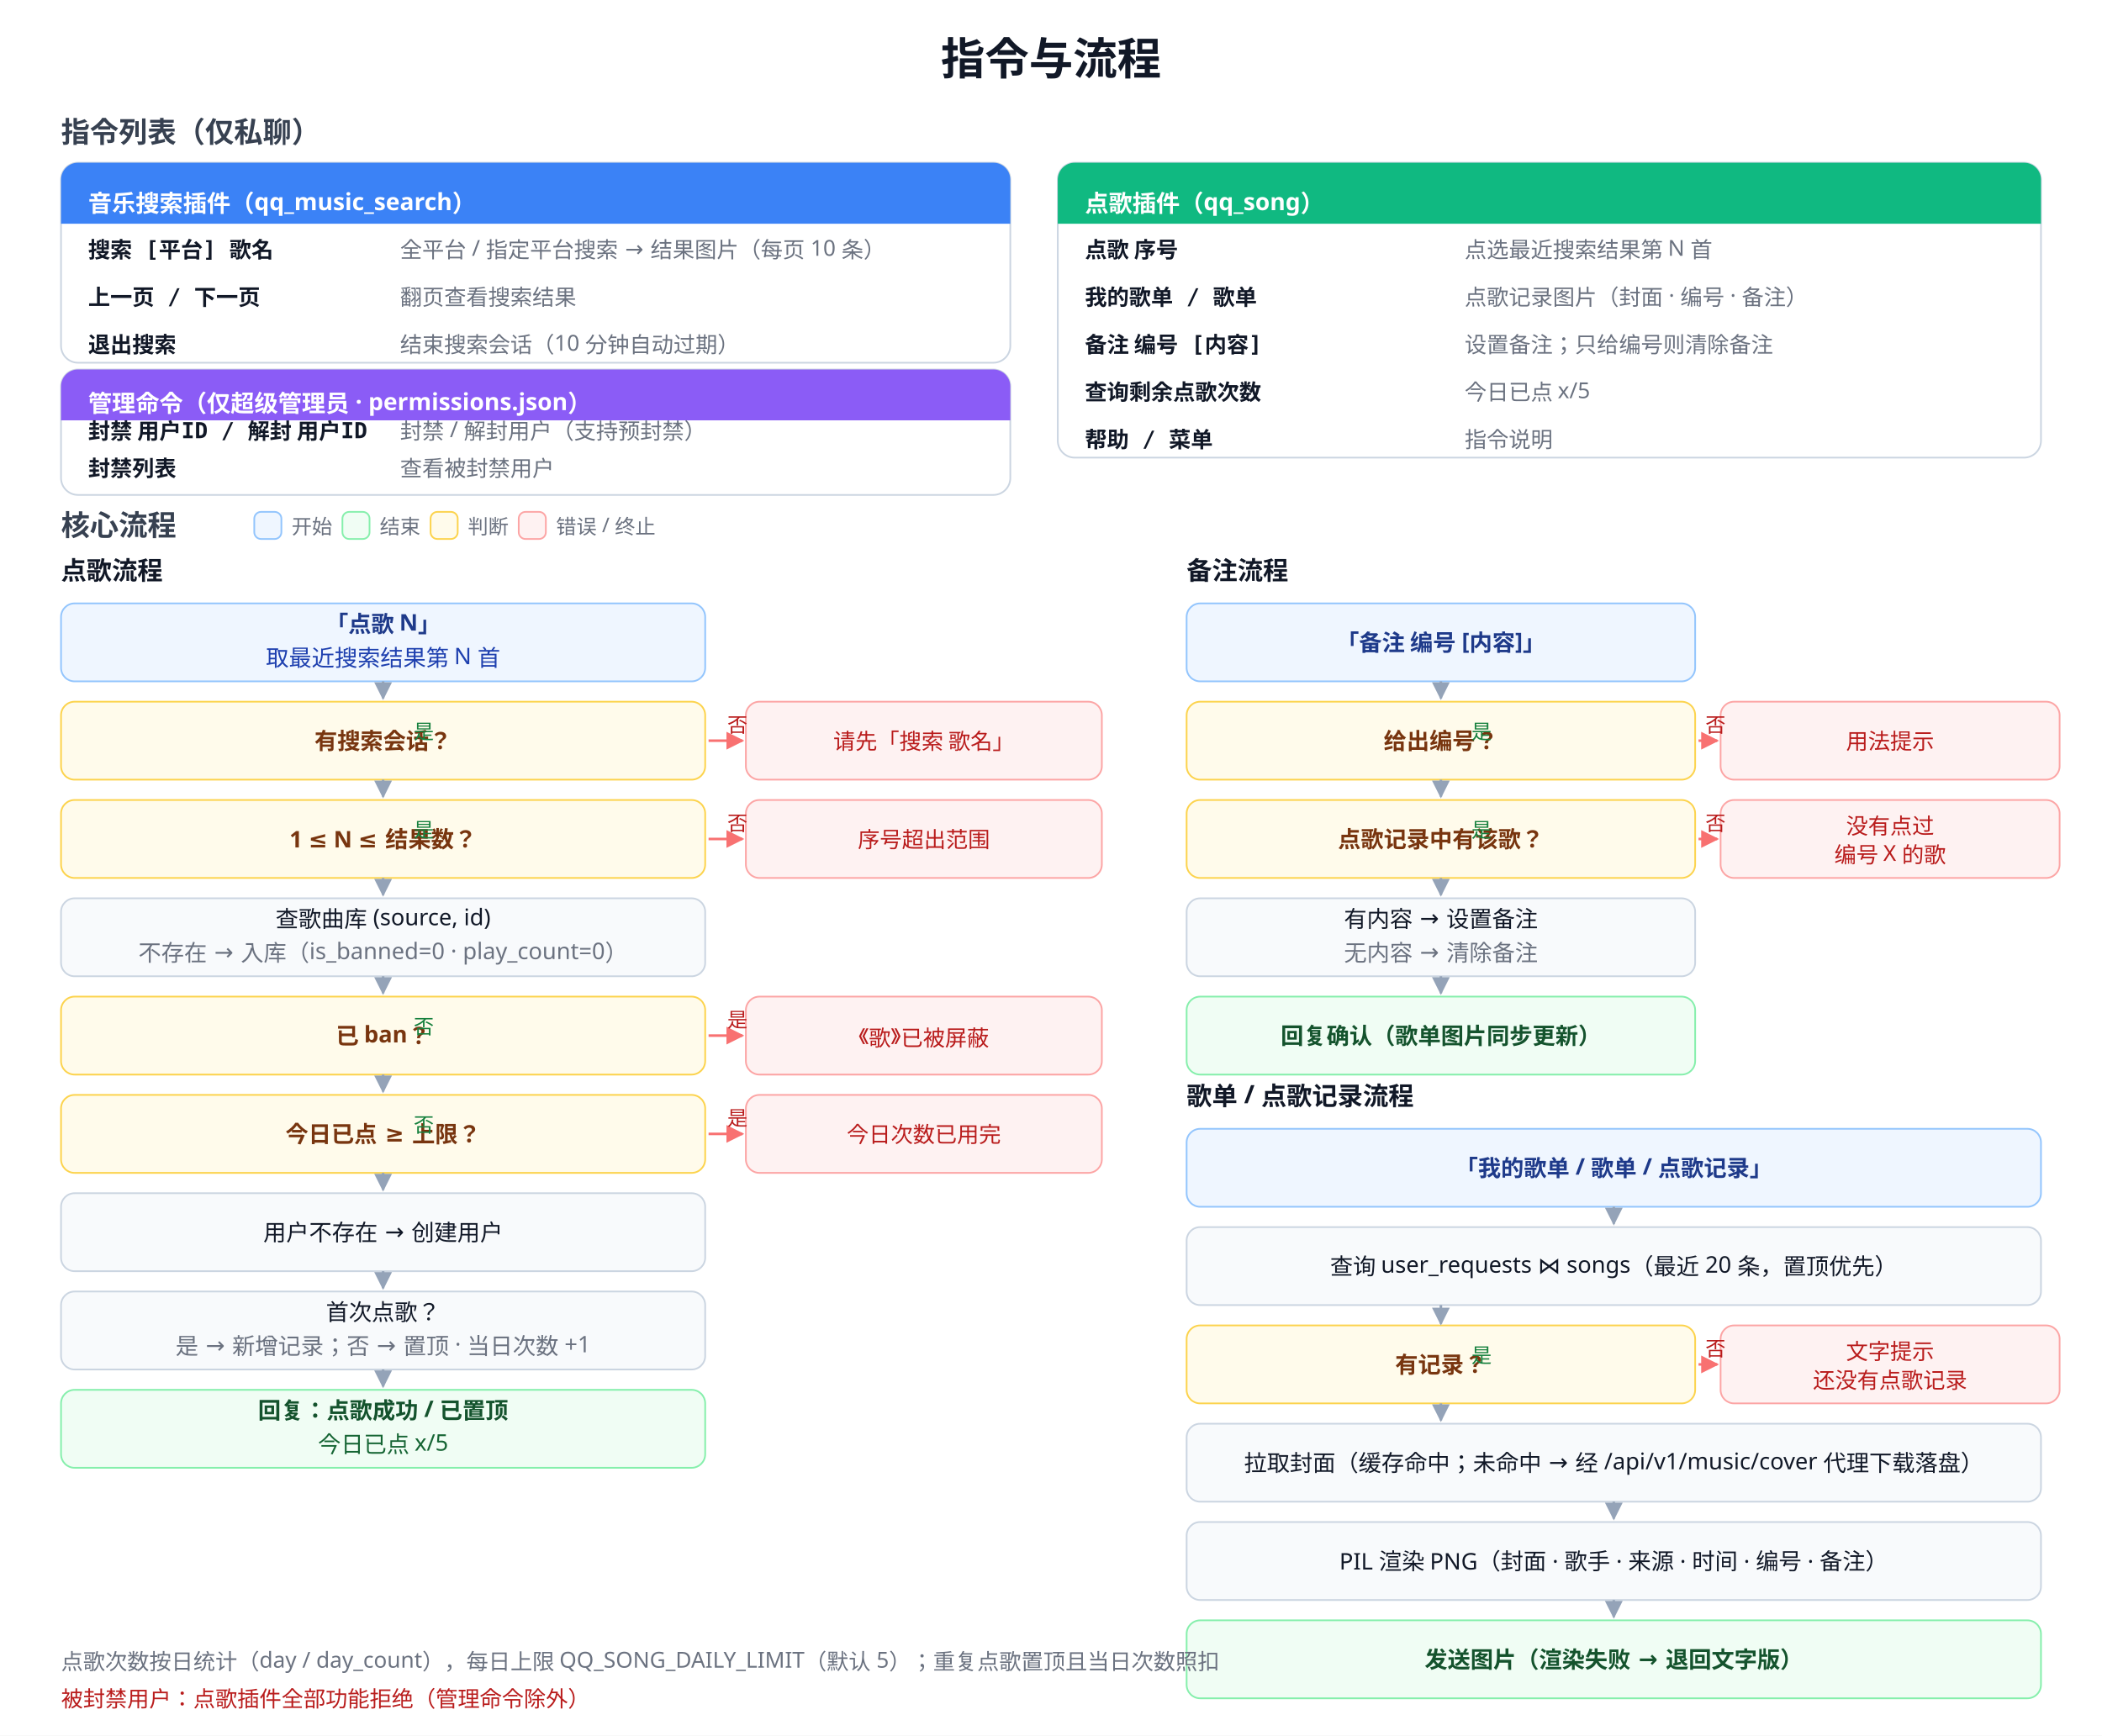
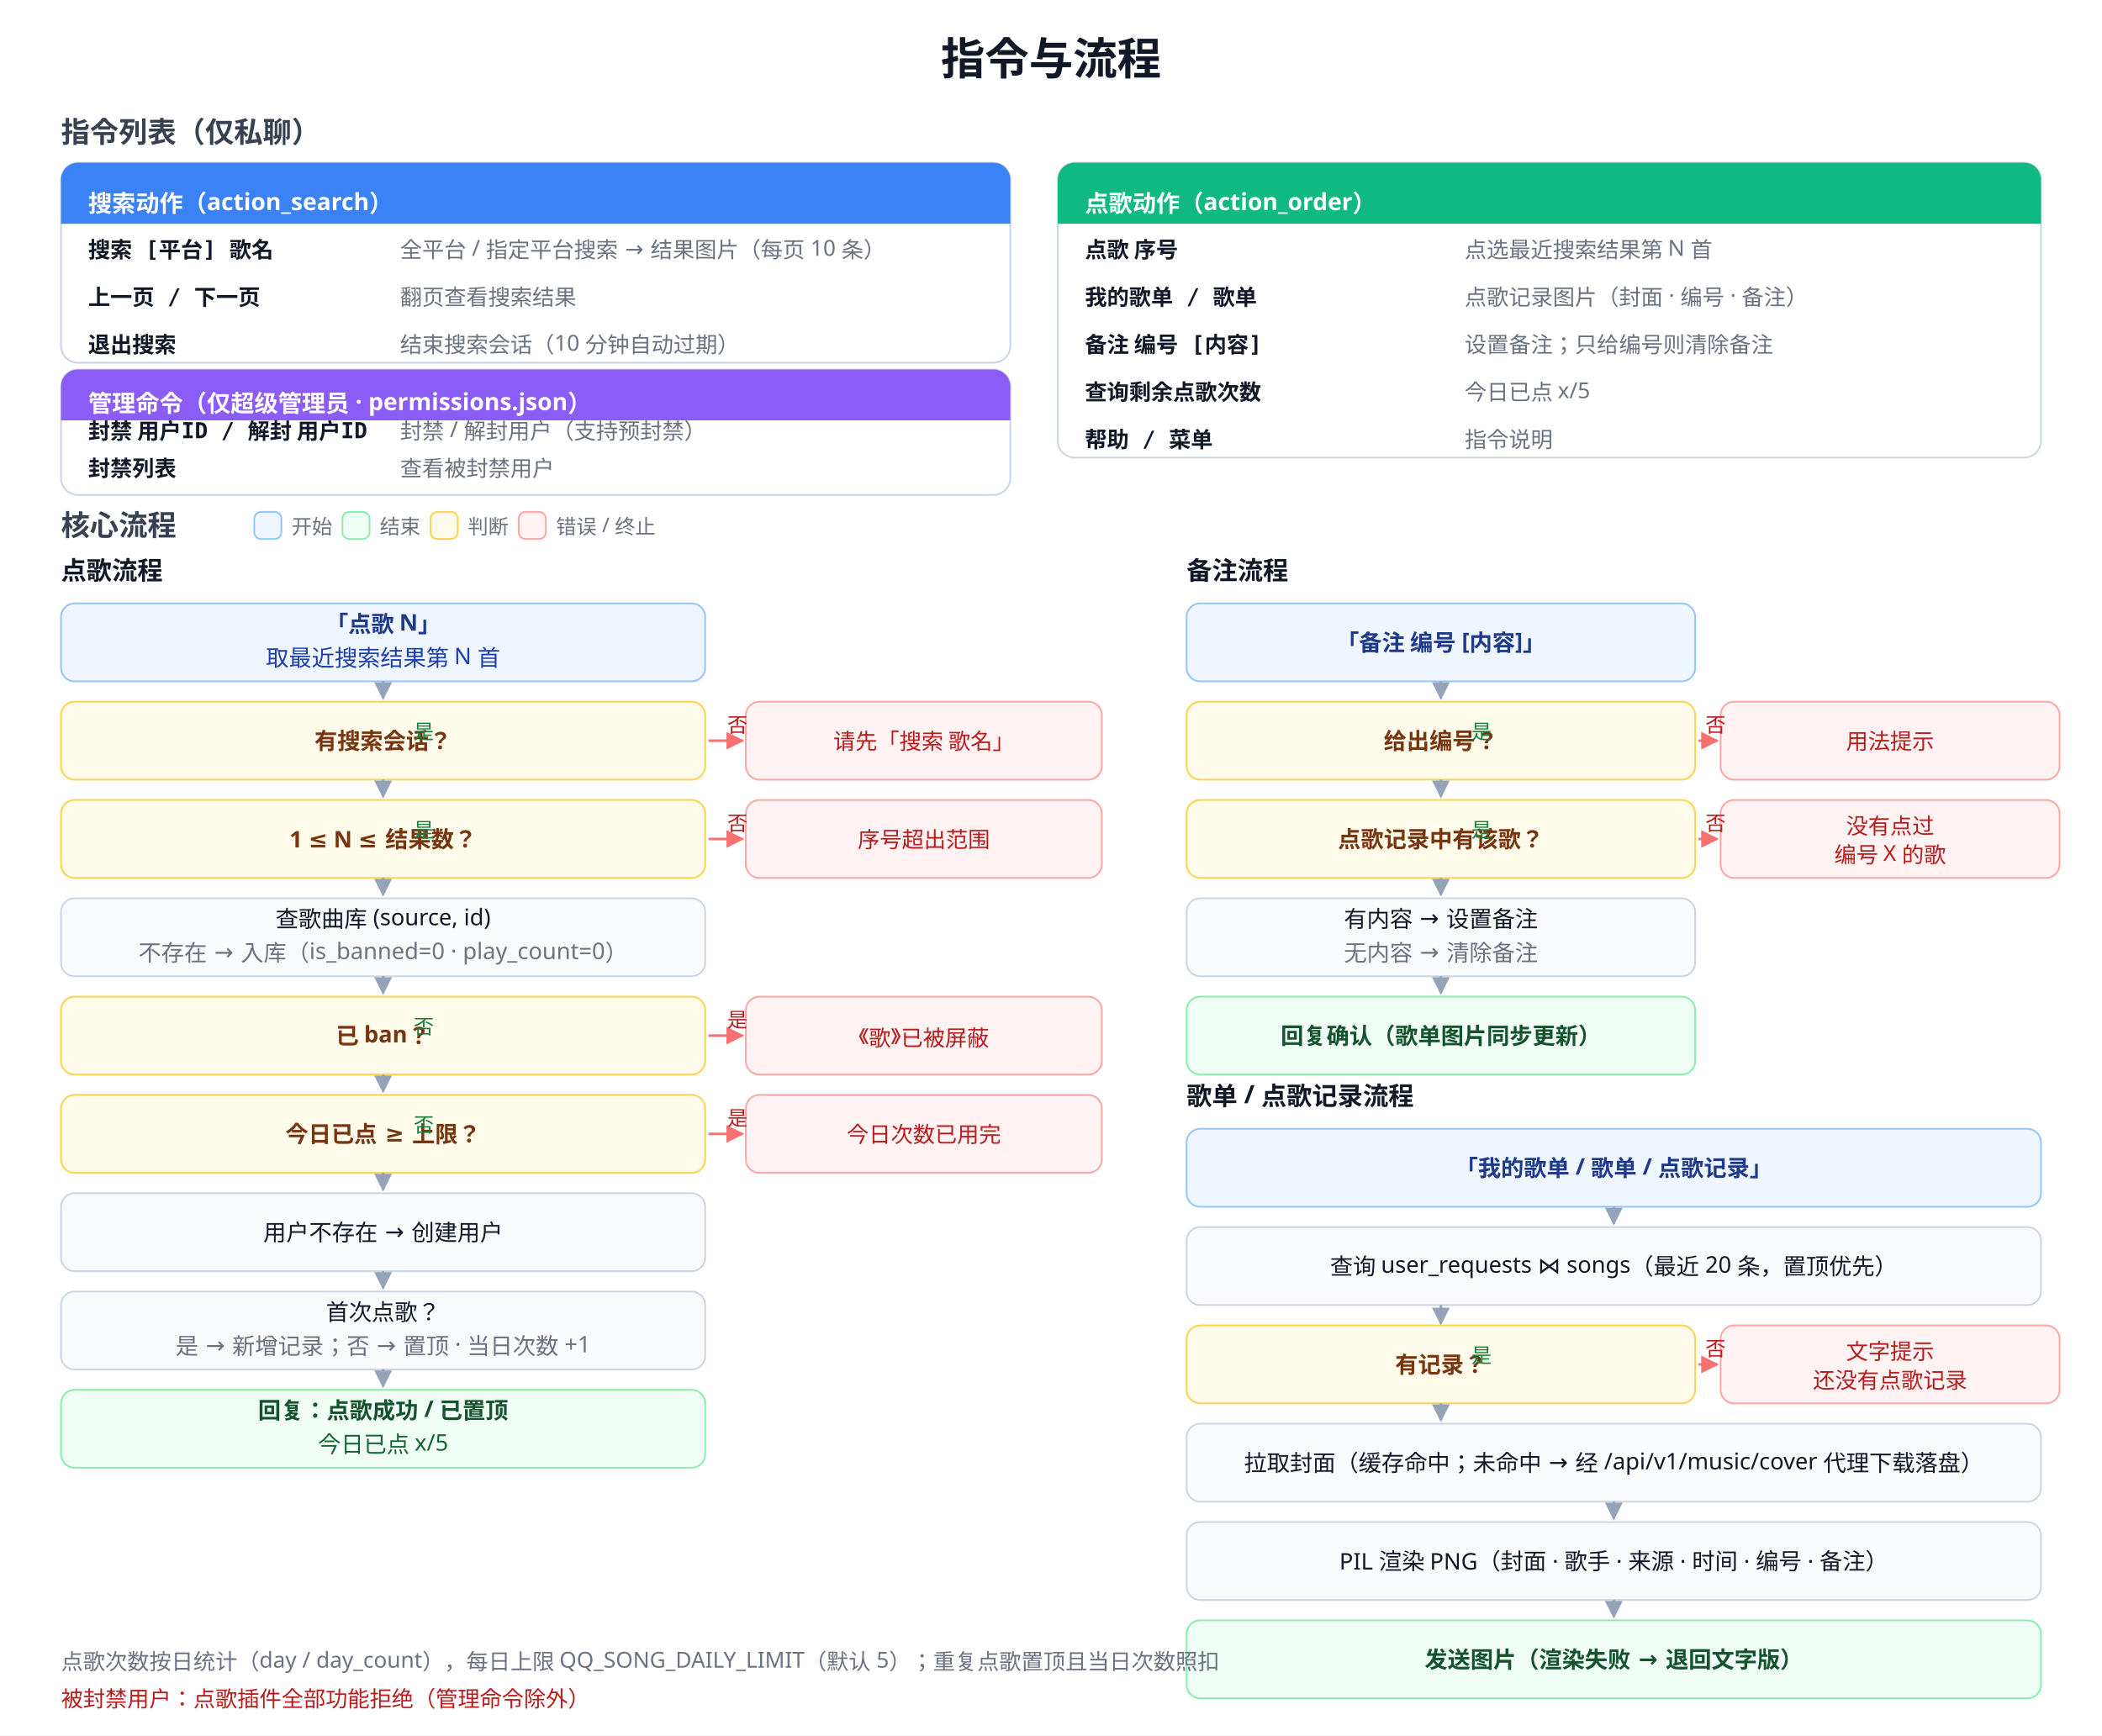
<svg xmlns="http://www.w3.org/2000/svg" width="1240" height="1024" viewBox="0 0 1240 1024">
  <defs>
    <marker id="arrow" viewBox="0 0 10 10" refX="9" refY="5" markerWidth="7" markerHeight="7" orient="auto-start-reverse">
      <path d="M 0 0 L 10 5 L 0 10 z" fill="#94a3b8" />
    </marker>
    <marker id="arrow-err" viewBox="0 0 10 10" refX="9" refY="5" markerWidth="7" markerHeight="7" orient="auto-start-reverse">
      <path d="M 0 0 L 10 5 L 0 10 z" fill="#f87171" />
    </marker>
  </defs>
  <rect width="1240" height="1024" fill="#ffffff" />
  <text x="620" y="44" text-anchor="middle" font-size="26" font-weight="700" fill="#111827" font-family="'Noto Sans SC','PingFang SC','Microsoft YaHei',sans-serif">指令与流程</text>
  <text x="36" y="84" font-size="17" font-weight="700" fill="#374151" font-family="'Noto Sans SC','PingFang SC','Microsoft YaHei',sans-serif">指令列表（仅私聊）</text>
  <g>
    <rect x="36" y="96" width="560" height="118" rx="10" fill="#ffffff" stroke="#cbd5e1" />
    <path d="M36 106 a10 10 0 0 1 10 -10 h540 a10 10 0 0 1 10 10 v26 h-560 z" fill="#3b82f6" />
-     <text x="52" y="125" font-size="14" font-weight="700" fill="#ffffff" font-family="'Noto Sans SC','PingFang SC','Microsoft YaHei',sans-serif">音乐搜索插件（qq_music_search）</text>
+     <text x="52" y="125" font-size="14" font-weight="700" fill="#ffffff" font-family="'Noto Sans SC','PingFang SC','Microsoft YaHei',sans-serif">搜索动作（action_search）</text>
    <g font-size="13" font-family="'Noto Sans SC','PingFang SC','Microsoft YaHei',sans-serif">
      <text x="52" y="152" font-weight="700" fill="#111827" font-family="ui-monospace,Consolas,monospace">搜索 [平台] 歌名</text>
      <text x="236" y="152" fill="#6b7280">全平台 / 指定平台搜索 → 结果图片（每页 10 条）</text>
      <text x="52" y="180" font-weight="700" fill="#111827" font-family="ui-monospace,Consolas,monospace">上一页 / 下一页</text>
      <text x="236" y="180" fill="#6b7280">翻页查看搜索结果</text>
      <text x="52" y="208" font-weight="700" fill="#111827" font-family="ui-monospace,Consolas,monospace">退出搜索</text>
      <text x="236" y="208" fill="#6b7280">结束搜索会话（10 分钟自动过期）</text>
    </g>
  </g>
  <g>
    <rect x="624" y="96" width="580" height="174" rx="10" fill="#ffffff" stroke="#cbd5e1" />
    <path d="M624 106 a10 10 0 0 1 10 -10 h560 a10 10 0 0 1 10 10 v26 h-580 z" fill="#10b981" />
-     <text x="640" y="125" font-size="14" font-weight="700" fill="#ffffff" font-family="'Noto Sans SC','PingFang SC','Microsoft YaHei',sans-serif">点歌插件（qq_song）</text>
+     <text x="640" y="125" font-size="14" font-weight="700" fill="#ffffff" font-family="'Noto Sans SC','PingFang SC','Microsoft YaHei',sans-serif">点歌动作（action_order）</text>
    <g font-size="13" font-family="'Noto Sans SC','PingFang SC','Microsoft YaHei',sans-serif">
      <text x="640" y="152" font-weight="700" fill="#111827" font-family="ui-monospace,Consolas,monospace">点歌 序号</text>
      <text x="864" y="152" fill="#6b7280">点选最近搜索结果第 N 首</text>
      <text x="640" y="180" font-weight="700" fill="#111827" font-family="ui-monospace,Consolas,monospace">我的歌单 / 歌单</text>
      <text x="864" y="180" fill="#6b7280">点歌记录图片（封面 · 编号 · 备注）</text>
      <text x="640" y="208" font-weight="700" fill="#111827" font-family="ui-monospace,Consolas,monospace">备注 编号 [内容]</text>
      <text x="864" y="208" fill="#6b7280">设置备注；只给编号则清除备注</text>
      <text x="640" y="236" font-weight="700" fill="#111827" font-family="ui-monospace,Consolas,monospace">查询剩余点歌次数</text>
      <text x="864" y="236" fill="#6b7280">今日已点 x/5</text>
      <text x="640" y="264" font-weight="700" fill="#111827" font-family="ui-monospace,Consolas,monospace">帮助 / 菜单</text>
      <text x="864" y="264" fill="#6b7280">指令说明</text>
    </g>
  </g>
  <g>
    <rect x="36" y="218" width="560" height="74" rx="10" fill="#ffffff" stroke="#cbd5e1" />
    <path d="M36 228 a10 10 0 0 1 10 -10 h540 a10 10 0 0 1 10 10 v20 h-560 z" fill="#8b5cf6" />
    <text x="52" y="243" font-size="14" font-weight="700" fill="#ffffff" font-family="'Noto Sans SC','PingFang SC','Microsoft YaHei',sans-serif">管理命令（仅超级管理员 · permissions.json）</text>
    <g font-size="13" font-family="'Noto Sans SC','PingFang SC','Microsoft YaHei',sans-serif">
      <text x="52" y="259" font-weight="700" fill="#111827" font-family="ui-monospace,Consolas,monospace">封禁 用户ID / 解封 用户ID</text>
      <text x="236" y="259" fill="#6b7280">封禁 / 解封用户（支持预封禁）</text>
      <text x="52" y="281" font-weight="700" fill="#111827" font-family="ui-monospace,Consolas,monospace">封禁列表</text>
      <text x="236" y="281" fill="#6b7280">查看被封禁用户</text>
    </g>
  </g>
  <text x="36" y="316" font-size="17" font-weight="700" fill="#374151" font-family="'Noto Sans SC','PingFang SC','Microsoft YaHei',sans-serif">核心流程</text>
  <g>
    <rect x="150" y="302" width="16" height="16" rx="4" fill="#eff6ff" stroke="#93c5fd" />
    <text x="172" y="315" font-size="12" fill="#6b7280" font-family="'Noto Sans SC','PingFang SC','Microsoft YaHei',sans-serif">开始</text>
    <rect x="202" y="302" width="16" height="16" rx="4" fill="#f0fdf4" stroke="#86efac" />
    <text x="224" y="315" font-size="12" fill="#6b7280" font-family="'Noto Sans SC','PingFang SC','Microsoft YaHei',sans-serif">结束</text>
    <rect x="254" y="302" width="16" height="16" rx="4" fill="#fffbeb" stroke="#fcd34d" />
    <text x="276" y="315" font-size="12" fill="#6b7280" font-family="'Noto Sans SC','PingFang SC','Microsoft YaHei',sans-serif">判断</text>
    <rect x="306" y="302" width="16" height="16" rx="4" fill="#fef2f2" stroke="#fca5a5" />
    <text x="328" y="315" font-size="12" fill="#6b7280" font-family="'Noto Sans SC','PingFang SC','Microsoft YaHei',sans-serif">错误 / 终止</text>
  </g>
  <text x="36" y="342" font-size="15" font-weight="700" fill="#111827" font-family="'Noto Sans SC','PingFang SC','Microsoft YaHei',sans-serif">点歌流程</text>
  <g font-size="13.5" font-family="'Noto Sans SC','PingFang SC','Microsoft YaHei',sans-serif" text-anchor="middle">
    <rect x="36" y="356" width="380" height="46" rx="8" fill="#eff6ff" stroke="#93c5fd" />
    <text x="226" y="373" fill="#1e3a8a" font-weight="700">「点歌 N」</text>
    <text x="226" y="393" fill="#1e40af">取最近搜索结果第 N 首</text>
    <rect x="36" y="414" width="380" height="46" rx="8" fill="#fffbeb" stroke="#fcd34d" />
    <text x="226" y="442" fill="#78350f" font-weight="700">有搜索会话？</text>
    <rect x="36" y="472" width="380" height="46" rx="8" fill="#fffbeb" stroke="#fcd34d" />
    <text x="226" y="500" fill="#78350f" font-weight="700">1 ≤ N ≤ 结果数？</text>
    <rect x="36" y="530" width="380" height="46" rx="8" fill="#f8fafc" stroke="#cbd5e1" />
    <text x="226" y="547" fill="#111827">查歌曲库 (source, id)</text>
    <text x="226" y="567" fill="#6b7280">不存在 → 入库（is_banned=0 · play_count=0）</text>
    <rect x="36" y="588" width="380" height="46" rx="8" fill="#fffbeb" stroke="#fcd34d" />
    <text x="226" y="616" fill="#78350f" font-weight="700">已 ban？</text>
    <rect x="36" y="646" width="380" height="46" rx="8" fill="#fffbeb" stroke="#fcd34d" />
    <text x="226" y="674" fill="#78350f" font-weight="700">今日已点 ≥ 上限？</text>
    <rect x="36" y="704" width="380" height="46" rx="8" fill="#f8fafc" stroke="#cbd5e1" />
    <text x="226" y="732" fill="#111827">用户不存在 → 创建用户</text>
    <rect x="36" y="762" width="380" height="46" rx="8" fill="#f8fafc" stroke="#cbd5e1" />
    <text x="226" y="779" fill="#111827">首次点歌？</text>
    <text x="226" y="799" fill="#6b7280">是 → 新增记录；否 → 置顶 · 当日次数 +1</text>
    <rect x="36" y="820" width="380" height="46" rx="8" fill="#f0fdf4" stroke="#86efac" />
    <text x="226" y="837" fill="#14532d" font-weight="700">回复：点歌成功 / 已置顶</text>
    <text x="226" y="857" fill="#166534">今日已点 x/5</text>
  </g>
  <g font-size="13" font-family="'Noto Sans SC','PingFang SC','Microsoft YaHei',sans-serif" text-anchor="middle">
    <rect x="440" y="414" width="210" height="46" rx="8" fill="#fef2f2" stroke="#fca5a5" />
    <text x="545" y="442" fill="#b91c1c">请先「搜索 歌名」</text>
    <rect x="440" y="472" width="210" height="46" rx="8" fill="#fef2f2" stroke="#fca5a5" />
    <text x="545" y="500" fill="#b91c1c">序号超出范围</text>
    <rect x="440" y="588" width="210" height="46" rx="8" fill="#fef2f2" stroke="#fca5a5" />
    <text x="545" y="616" fill="#b91c1c">《歌》已被屏蔽</text>
    <rect x="440" y="646" width="210" height="46" rx="8" fill="#fef2f2" stroke="#fca5a5" />
    <text x="545" y="674" fill="#b91c1c">今日次数已用完</text>
  </g>
  <g stroke="#94a3b8" stroke-width="1.5" fill="none">
    <path d="M226 402 V 412" marker-end="url(#arrow)" />
    <path d="M226 460 V 470" marker-end="url(#arrow)" />
    <path d="M226 518 V 528" marker-end="url(#arrow)" />
    <path d="M226 576 V 586" marker-end="url(#arrow)" />
    <path d="M226 634 V 644" marker-end="url(#arrow)" />
    <path d="M226 692 V 702" marker-end="url(#arrow)" />
    <path d="M226 750 V 760" marker-end="url(#arrow)" />
    <path d="M226 808 V 818" marker-end="url(#arrow)" />
  </g>
  <g stroke="#f87171" stroke-width="1.5" fill="none">
    <path d="M418 437 H 438" marker-end="url(#arrow-err)" />
    <path d="M418 495 H 438" marker-end="url(#arrow-err)" />
    <path d="M418 611 H 438" marker-end="url(#arrow-err)" />
    <path d="M418 669 H 438" marker-end="url(#arrow-err)" />
  </g>
  <g font-size="12" font-family="'Noto Sans SC','PingFang SC','Microsoft YaHei',sans-serif">
    <text x="244" y="436" fill="#15803d">是</text>
    <text x="429" y="432" fill="#b91c1c">否</text>
    <text x="244" y="494" fill="#15803d">是</text>
    <text x="429" y="490" fill="#b91c1c">否</text>
    <text x="244" y="610" fill="#15803d">否</text>
    <text x="429" y="606" fill="#b91c1c">是</text>
    <text x="244" y="668" fill="#15803d">否</text>
    <text x="429" y="664" fill="#b91c1c">是</text>
  </g>
  <text x="700" y="342" font-size="15" font-weight="700" fill="#111827" font-family="'Noto Sans SC','PingFang SC','Microsoft YaHei',sans-serif">备注流程</text>
  <g font-size="13.5" font-family="'Noto Sans SC','PingFang SC','Microsoft YaHei',sans-serif" text-anchor="middle">
    <rect x="700" y="356" width="300" height="46" rx="8" fill="#eff6ff" stroke="#93c5fd" />
    <text x="850" y="384" fill="#1e3a8a" font-weight="700">「备注 编号 [内容]」</text>
    <rect x="700" y="414" width="300" height="46" rx="8" fill="#fffbeb" stroke="#fcd34d" />
    <text x="850" y="442" fill="#78350f" font-weight="700">给出编号？</text>
    <rect x="700" y="472" width="300" height="46" rx="8" fill="#fffbeb" stroke="#fcd34d" />
    <text x="850" y="500" fill="#78350f" font-weight="700">点歌记录中有该歌？</text>
    <rect x="700" y="530" width="300" height="46" rx="8" fill="#f8fafc" stroke="#cbd5e1" />
    <text x="850" y="547" fill="#111827">有内容 → 设置备注</text>
    <text x="850" y="567" fill="#6b7280">无内容 → 清除备注</text>
    <rect x="700" y="588" width="300" height="46" rx="8" fill="#f0fdf4" stroke="#86efac" />
    <text x="850" y="616" fill="#14532d" font-weight="700">回复确认（歌单图片同步更新）</text>
  </g>
  <g font-size="13" font-family="'Noto Sans SC','PingFang SC','Microsoft YaHei',sans-serif" text-anchor="middle">
    <rect x="1015" y="414" width="200" height="46" rx="8" fill="#fef2f2" stroke="#fca5a5" />
    <text x="1115" y="442" fill="#b91c1c">用法提示</text>
    <rect x="1015" y="472" width="200" height="46" rx="8" fill="#fef2f2" stroke="#fca5a5" />
    <text x="1115" y="492" fill="#b91c1c">没有点过</text>
    <text x="1115" y="509" fill="#b91c1c">编号 X 的歌</text>
  </g>
  <g stroke="#94a3b8" stroke-width="1.5" fill="none">
    <path d="M850 402 V 412" marker-end="url(#arrow)" />
    <path d="M850 460 V 470" marker-end="url(#arrow)" />
    <path d="M850 518 V 528" marker-end="url(#arrow)" />
    <path d="M850 576 V 586" marker-end="url(#arrow)" />
  </g>
  <g stroke="#f87171" stroke-width="1.5" fill="none">
    <path d="M1002 437 H 1013" marker-end="url(#arrow-err)" />
    <path d="M1002 495 H 1013" marker-end="url(#arrow-err)" />
  </g>
  <g font-size="12" font-family="'Noto Sans SC','PingFang SC','Microsoft YaHei',sans-serif">
    <text x="868" y="436" fill="#15803d">是</text>
    <text x="1006" y="432" fill="#b91c1c">否</text>
    <text x="868" y="494" fill="#15803d">是</text>
    <text x="1006" y="490" fill="#b91c1c">否</text>
  </g>
  <text x="700" y="652" font-size="15" font-weight="700" fill="#111827" font-family="'Noto Sans SC','PingFang SC','Microsoft YaHei',sans-serif">歌单 / 点歌记录流程</text>
  <g font-size="13.5" font-family="'Noto Sans SC','PingFang SC','Microsoft YaHei',sans-serif" text-anchor="middle">
    <rect x="700" y="666" width="504" height="46" rx="8" fill="#eff6ff" stroke="#93c5fd" />
    <text x="952" y="694" fill="#1e3a8a" font-weight="700">「我的歌单 / 歌单 / 点歌记录」</text>
    <rect x="700" y="724" width="504" height="46" rx="8" fill="#f8fafc" stroke="#cbd5e1" />
    <text x="952" y="752" fill="#111827">查询 user_requests ⋈ songs（最近 20 条，置顶优先）</text>
    <rect x="700" y="782" width="300" height="46" rx="8" fill="#fffbeb" stroke="#fcd34d" />
    <text x="850" y="810" fill="#78350f" font-weight="700">有记录？</text>
    <rect x="700" y="840" width="504" height="46" rx="8" fill="#f8fafc" stroke="#cbd5e1" />
    <text x="952" y="868" fill="#111827">拉取封面（缓存命中；未命中 → 经 /api/v1/music/cover 代理下载落盘）</text>
    <rect x="700" y="898" width="504" height="46" rx="8" fill="#f8fafc" stroke="#cbd5e1" />
    <text x="952" y="926" fill="#111827">PIL 渲染 PNG（封面 · 歌手 · 来源 · 时间 · 编号 · 备注）</text>
    <rect x="700" y="956" width="504" height="46" rx="8" fill="#f0fdf4" stroke="#86efac" />
    <text x="952" y="984" fill="#14532d" font-weight="700">发送图片（渲染失败 → 退回文字版）</text>
  </g>
  <g font-size="13" font-family="'Noto Sans SC','PingFang SC','Microsoft YaHei',sans-serif" text-anchor="middle">
    <rect x="1015" y="782" width="200" height="46" rx="8" fill="#fef2f2" stroke="#fca5a5" />
    <text x="1115" y="802" fill="#b91c1c">文字提示</text>
    <text x="1115" y="819" fill="#b91c1c">还没有点歌记录</text>
  </g>
  <g stroke="#94a3b8" stroke-width="1.5" fill="none">
    <path d="M952 712 V 722" marker-end="url(#arrow)" />
    <path d="M850 770 V 781" marker-end="url(#arrow)" />
    <path d="M850 828 V 838" marker-end="url(#arrow)" />
    <path d="M952 886 V 896" marker-end="url(#arrow)" />
    <path d="M952 944 V 954" marker-end="url(#arrow)" />
  </g>
  <g stroke="#f87171" stroke-width="1.5" fill="none">
    <path d="M1002 805 H 1013" marker-end="url(#arrow-err)" />
  </g>
  <g font-size="12" font-family="'Noto Sans SC','PingFang SC','Microsoft YaHei',sans-serif">
    <text x="868" y="804" fill="#15803d">是</text>
    <text x="1006" y="800" fill="#b91c1c">否</text>
  </g>
  <text x="36" y="985" font-size="13" fill="#6b7280" font-family="'Noto Sans SC','PingFang SC','Microsoft YaHei',sans-serif">点歌次数按日统计（day / day_count），每日上限 QQ_SONG_DAILY_LIMIT（默认 5）；重复点歌置顶且当日次数照扣</text>
  <text x="36" y="1007" font-size="13" fill="#b91c1c" font-family="'Noto Sans SC','PingFang SC','Microsoft YaHei',sans-serif">被封禁用户：点歌插件全部功能拒绝（管理命令除外）</text>
</svg>
